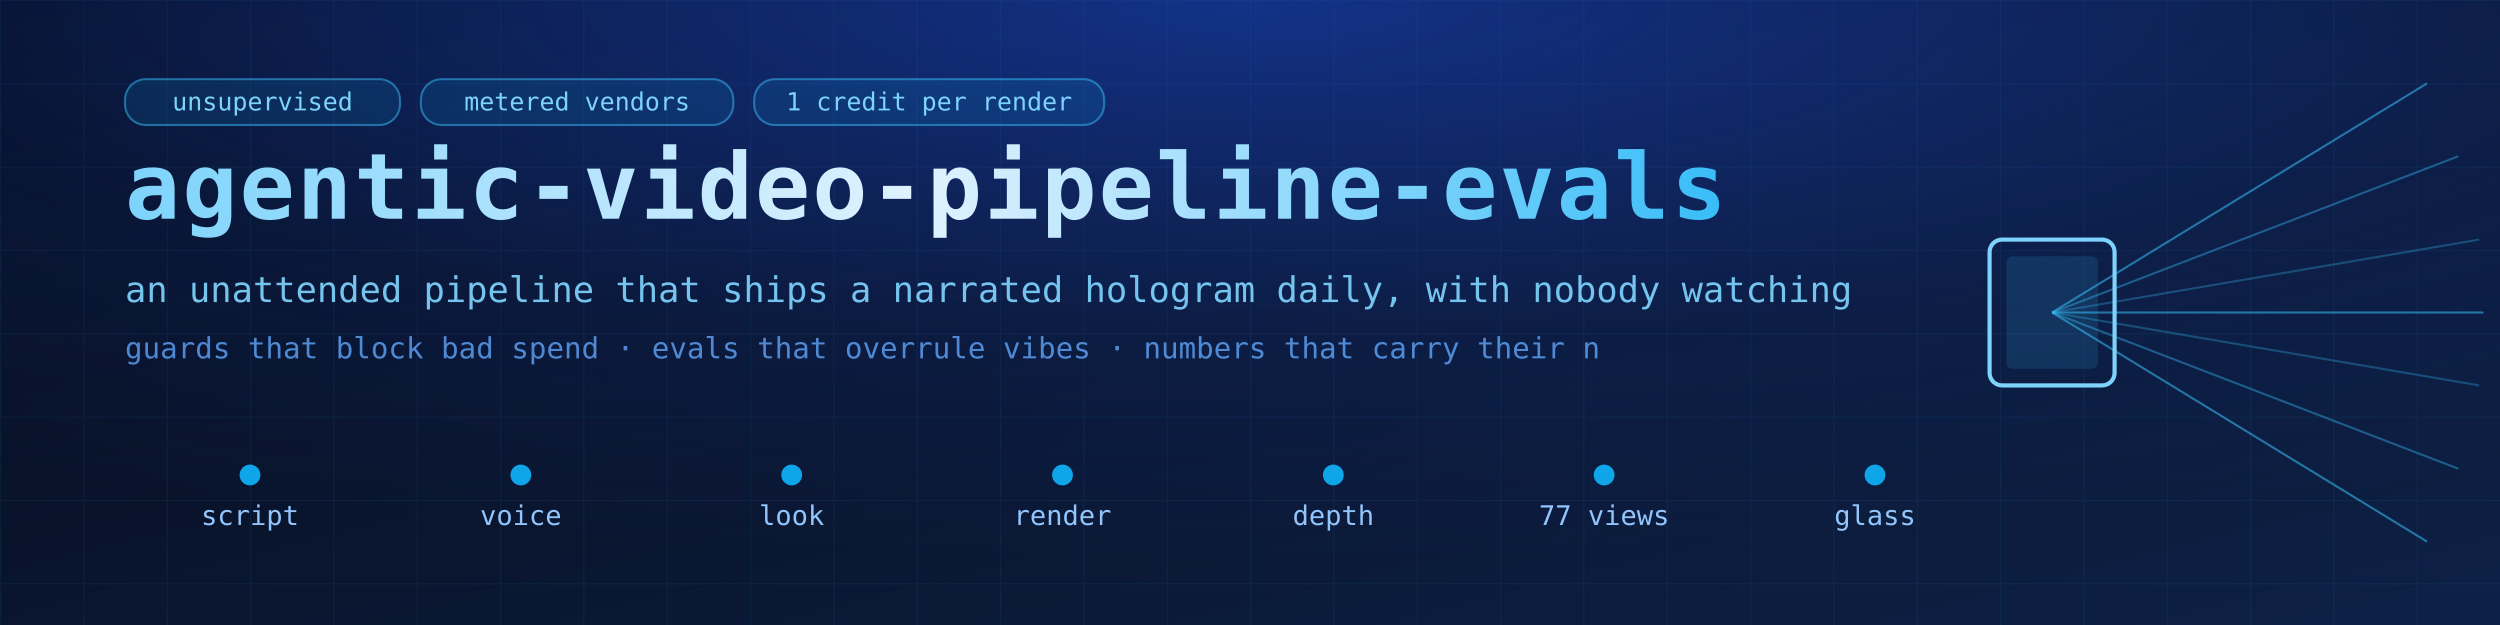
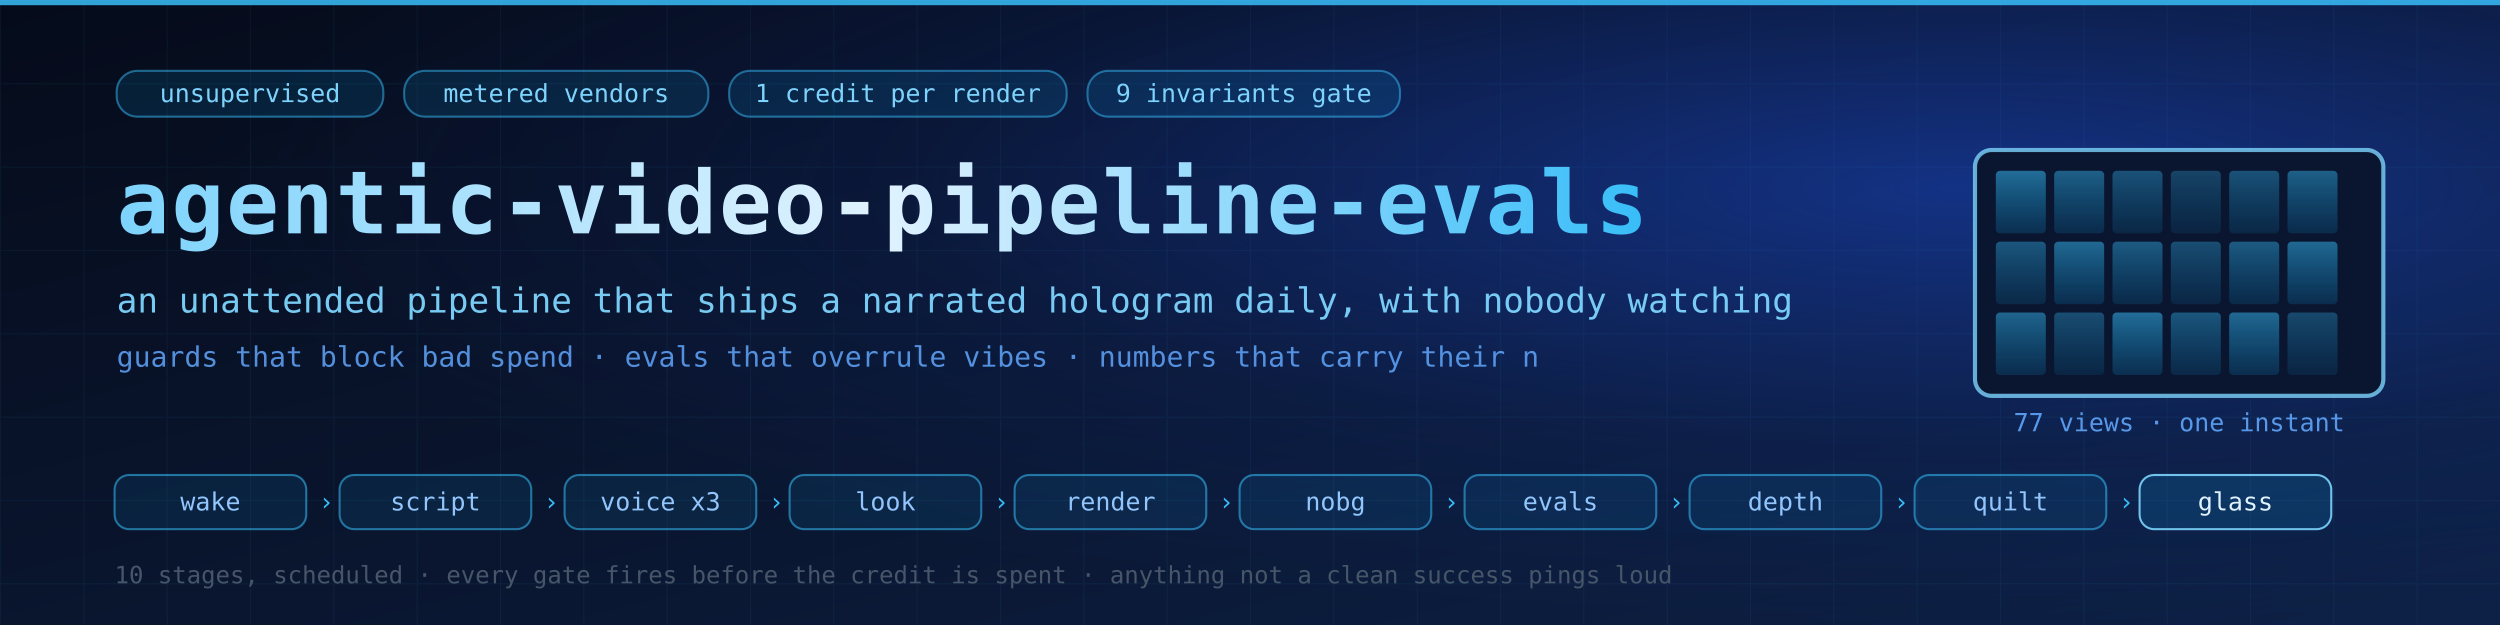
<svg xmlns="http://www.w3.org/2000/svg" width="1200" height="300" viewBox="0 0 1200 300" role="img" aria-label="agentic video pipeline evals">
  <defs>
    <linearGradient id="bg" x1="0" y1="0" x2="1" y2="1">
      <stop offset="0%" stop-color="#050b1a" />
      <stop offset="55%" stop-color="#0a1630" />
      <stop offset="100%" stop-color="#0d2147" />
    </linearGradient>
-     <linearGradient id="beam" x1="0" y1="0" x2="1" y2="0">
-       <stop offset="0%" stop-color="#38bdf8" stop-opacity="0" />
-       <stop offset="50%" stop-color="#38bdf8" stop-opacity=".9" />
-       <stop offset="100%" stop-color="#38bdf8" stop-opacity="0" />
-     </linearGradient>
    <linearGradient id="title" x1="0" y1="0" x2="1" y2="0">
      <stop offset="0%" stop-color="#7dd3fc" />
      <stop offset="50%" stop-color="#e0f2fe" />
      <stop offset="100%" stop-color="#38bdf8" />
    </linearGradient>
-     <radialGradient id="glow" cx="50%" cy="0%" r="90%">
-       <stop offset="0%" stop-color="#1d4ed8" stop-opacity=".55" />
-       <stop offset="60%" stop-color="#1d4ed8" stop-opacity=".12" />
+     <radialGradient id="glow" cx="78%" cy="30%" r="70%">
+       <stop offset="0%" stop-color="#1d4ed8" stop-opacity=".5" />
+       <stop offset="60%" stop-color="#1d4ed8" stop-opacity=".1" />
      <stop offset="100%" stop-color="#1d4ed8" stop-opacity="0" />
    </radialGradient>
    <pattern id="grid" width="40" height="40" patternUnits="userSpaceOnUse">
-       <path d="M 40 0 L 0 0 0 40" fill="none" stroke="#38bdf8" stroke-opacity=".07" stroke-width="1" />
+       <path d="M 40 0 L 0 0 0 40" fill="none" stroke="#38bdf8" stroke-opacity=".06" stroke-width="1" />
    </pattern>
+     <linearGradient id="tile" x1="0" y1="0" x2="0" y2="1">
+       <stop offset="0%" stop-color="#38bdf8" stop-opacity=".55" />
+       <stop offset="100%" stop-color="#0ea5e9" stop-opacity=".18" />
+     </linearGradient>
  </defs>
  <rect width="1200" height="300" fill="url(#bg)" />
  <rect width="1200" height="300" fill="url(#grid)" />
  <rect width="1200" height="300" fill="url(#glow)" />
-   <g stroke="#38bdf8" stroke-width="1">
-     <line x1="985" y1="150" x2="1165" y2="40" stroke-opacity=".55" />
-     <line x1="985" y1="150" x2="1180" y2="75" stroke-opacity=".40" />
-     <line x1="985" y1="150" x2="1190" y2="115" stroke-opacity=".30" />
-     <line x1="985" y1="150" x2="1192" y2="150" stroke-opacity=".55" />
-     <line x1="985" y1="150" x2="1190" y2="185" stroke-opacity=".30" />
-     <line x1="985" y1="150" x2="1180" y2="225" stroke-opacity=".40" />
-     <line x1="985" y1="150" x2="1165" y2="260" stroke-opacity=".55" />
+   <rect x="0" y="0" width="1200" height="2.5" fill="#38bdf8" opacity=".85" />
+   <g font-family="ui-monospace, SFMono-Regular, Menlo, monospace" font-size="12">
+     <rect x="56" y="34" rx="10" width="128" height="22" fill="#0ea5e9" fill-opacity=".13" stroke="#38bdf8" stroke-opacity=".5" />
+     <text x="120" y="49" fill="#7dd3fc" text-anchor="middle">unsupervised</text>
+     <rect x="194" y="34" rx="10" width="146" height="22" fill="#0ea5e9" fill-opacity=".13" stroke="#38bdf8" stroke-opacity=".5" />
+     <text x="267" y="49" fill="#7dd3fc" text-anchor="middle">metered vendors</text>
+     <rect x="350" y="34" rx="10" width="162" height="22" fill="#0ea5e9" fill-opacity=".13" stroke="#38bdf8" stroke-opacity=".5" />
+     <text x="431" y="49" fill="#7dd3fc" text-anchor="middle">1 credit per render</text>
+     <rect x="522" y="34" rx="10" width="150" height="22" fill="#0ea5e9" fill-opacity=".13" stroke="#38bdf8" stroke-opacity=".5" />
+     <text x="597" y="49" fill="#7dd3fc" text-anchor="middle">9 invariants gate</text>
  </g>
-   <rect x="955" y="115" width="60" height="70" rx="6" fill="none" stroke="#7dd3fc" stroke-width="2" />
-   <rect x="963" y="123" width="44" height="54" rx="3" fill="#38bdf8" fill-opacity=".14" />
-   <line x1="60" y1="228" x2="920" y2="228" stroke="url(#beam)" stroke-width="2" />
-   <g fill="#0ea5e9">
-     <circle cx="120" cy="228" r="5" />
-     <circle cx="250" cy="228" r="5" />
-     <circle cx="380" cy="228" r="5" />
-     <circle cx="510" cy="228" r="5" />
-     <circle cx="640" cy="228" r="5" />
-     <circle cx="770" cy="228" r="5" />
-     <circle cx="900" cy="228" r="5" />
+   <text x="56" y="112" font-family="ui-monospace, SFMono-Regular, Menlo, monospace" font-size="42" font-weight="700" fill="url(#title)" letter-spacing="1">agentic-video-pipeline-evals</text>
+   <text x="56" y="150" font-family="ui-monospace, SFMono-Regular, Menlo, monospace" font-size="16.5" fill="#7dd3fc" opacity=".95">an unattended pipeline that ships a narrated hologram daily, with nobody watching</text>
+   <text x="56" y="176" font-family="ui-monospace, SFMono-Regular, Menlo, monospace" font-size="13.5" fill="#60a5fa" opacity=".85">guards that block bad spend · evals that overrule vibes · numbers that carry their n</text>
+   <g>
+     <rect x="948" y="72" width="196" height="118" rx="8" fill="#0a1630" stroke="#7dd3fc" stroke-opacity=".8" stroke-width="2" />
+     <g>
+       <rect x="958" y="82" width="24" height="30" rx="2" fill="url(#tile)" opacity=".95" />
+       <rect x="986" y="82" width="24" height="30" rx="2" fill="url(#tile)" opacity=".8" />
+       <rect x="1014" y="82" width="24" height="30" rx="2" fill="url(#tile)" opacity=".65" />
+       <rect x="1042" y="82" width="24" height="30" rx="2" fill="url(#tile)" opacity=".5" />
+       <rect x="1070" y="82" width="24" height="30" rx="2" fill="url(#tile)" opacity=".65" />
+       <rect x="1098" y="82" width="24" height="30" rx="2" fill="url(#tile)" opacity=".8" />
+       <rect x="958" y="116" width="24" height="30" rx="2" fill="url(#tile)" opacity=".7" />
+       <rect x="986" y="116" width="24" height="30" rx="2" fill="url(#tile)" opacity=".9" />
+       <rect x="1014" y="116" width="24" height="30" rx="2" fill="url(#tile)" opacity=".75" />
+       <rect x="1042" y="116" width="24" height="30" rx="2" fill="url(#tile)" opacity=".6" />
+       <rect x="1070" y="116" width="24" height="30" rx="2" fill="url(#tile)" opacity=".75" />
+       <rect x="1098" y="116" width="24" height="30" rx="2" fill="url(#tile)" opacity=".9" />
+       <rect x="958" y="150" width="24" height="30" rx="2" fill="url(#tile)" opacity=".85" />
+       <rect x="986" y="150" width="24" height="30" rx="2" fill="url(#tile)" opacity=".6" />
+       <rect x="1014" y="150" width="24" height="30" rx="2" fill="url(#tile)" opacity=".95" />
+       <rect x="1042" y="150" width="24" height="30" rx="2" fill="url(#tile)" opacity=".7" />
+       <rect x="1070" y="150" width="24" height="30" rx="2" fill="url(#tile)" opacity=".9" />
+       <rect x="1098" y="150" width="24" height="30" rx="2" fill="url(#tile)" opacity=".55" />
+     </g>
+     <text x="1046" y="207" font-family="ui-monospace, Menlo, monospace" font-size="12" fill="#60a5fa" text-anchor="middle" opacity=".9">77 views · one instant</text>
  </g>
-   <g font-family="ui-monospace, SFMono-Regular, Menlo, monospace" font-size="13" fill="#93c5fd" text-anchor="middle">
-     <text x="120" y="252">script</text>
-     <text x="250" y="252">voice</text>
-     <text x="380" y="252">look</text>
-     <text x="510" y="252">render</text>
-     <text x="640" y="252">depth</text>
-     <text x="770" y="252">77 views</text>
-     <text x="900" y="252">glass</text>
+   <g font-family="ui-monospace, SFMono-Regular, Menlo, monospace" font-size="12">
+     <rect x="55" y="228" rx="7" width="92" height="26" fill="#0ea5e9" fill-opacity=".10" stroke="#38bdf8" stroke-opacity=".55" />
+     <text x="101" y="245" fill="#93c5fd" text-anchor="middle">wake</text>
+     <text x="153" y="245" fill="#38bdf8">›</text>
+     <rect x="163" y="228" rx="7" width="92" height="26" fill="#0ea5e9" fill-opacity=".10" stroke="#38bdf8" stroke-opacity=".55" />
+     <text x="209" y="245" fill="#93c5fd" text-anchor="middle">script</text>
+     <text x="261" y="245" fill="#38bdf8">›</text>
+     <rect x="271" y="228" rx="7" width="92" height="26" fill="#0ea5e9" fill-opacity=".10" stroke="#38bdf8" stroke-opacity=".55" />
+     <text x="317" y="245" fill="#93c5fd" text-anchor="middle">voice x3</text>
+     <text x="369" y="245" fill="#38bdf8">›</text>
+     <rect x="379" y="228" rx="7" width="92" height="26" fill="#0ea5e9" fill-opacity=".10" stroke="#38bdf8" stroke-opacity=".55" />
+     <text x="425" y="245" fill="#93c5fd" text-anchor="middle">look</text>
+     <text x="477" y="245" fill="#38bdf8">›</text>
+     <rect x="487" y="228" rx="7" width="92" height="26" fill="#0ea5e9" fill-opacity=".10" stroke="#38bdf8" stroke-opacity=".55" />
+     <text x="533" y="245" fill="#93c5fd" text-anchor="middle">render</text>
+     <text x="585" y="245" fill="#38bdf8">›</text>
+     <rect x="595" y="228" rx="7" width="92" height="26" fill="#0ea5e9" fill-opacity=".10" stroke="#38bdf8" stroke-opacity=".55" />
+     <text x="641" y="245" fill="#93c5fd" text-anchor="middle">nobg</text>
+     <text x="693" y="245" fill="#38bdf8">›</text>
+     <rect x="703" y="228" rx="7" width="92" height="26" fill="#0ea5e9" fill-opacity=".10" stroke="#38bdf8" stroke-opacity=".55" />
+     <text x="749" y="245" fill="#93c5fd" text-anchor="middle">evals</text>
+     <text x="801" y="245" fill="#38bdf8">›</text>
+     <rect x="811" y="228" rx="7" width="92" height="26" fill="#0ea5e9" fill-opacity=".10" stroke="#38bdf8" stroke-opacity=".55" />
+     <text x="857" y="245" fill="#93c5fd" text-anchor="middle">depth</text>
+     <text x="909" y="245" fill="#38bdf8">›</text>
+     <rect x="919" y="228" rx="7" width="92" height="26" fill="#0ea5e9" fill-opacity=".10" stroke="#38bdf8" stroke-opacity=".55" />
+     <text x="965" y="245" fill="#93c5fd" text-anchor="middle">quilt</text>
+     <text x="1017" y="245" fill="#38bdf8">›</text>
+     <rect x="1027" y="228" rx="7" width="92" height="26" fill="#0ea5e9" fill-opacity=".16" stroke="#7dd3fc" stroke-opacity=".9" />
+     <text x="1073" y="245" fill="#e0f2fe" text-anchor="middle">glass</text>
  </g>
-   <text x="60" y="105" font-family="ui-monospace, SFMono-Regular, Menlo, monospace" font-size="44" font-weight="700" fill="url(#title)" letter-spacing="1">agentic-video-pipeline-evals</text>
-   <text x="60" y="145" font-family="ui-monospace, SFMono-Regular, Menlo, monospace" font-size="17" fill="#7dd3fc" opacity=".92">an unattended pipeline that ships a narrated hologram daily, with nobody watching</text>
-   <text x="60" y="172" font-family="ui-monospace, SFMono-Regular, Menlo, monospace" font-size="14" fill="#60a5fa" opacity=".8">guards that block bad spend · evals that overrule vibes · numbers that carry their n</text>
-   <g font-family="ui-monospace, SFMono-Regular, Menlo, monospace" font-size="12">
-     <rect x="60" y="38" rx="10" width="132" height="22" fill="#0ea5e9" fill-opacity=".13" stroke="#38bdf8" stroke-opacity=".5" />
-     <text x="126" y="53" fill="#7dd3fc" text-anchor="middle">unsupervised</text>
-     <rect x="202" y="38" rx="10" width="150" height="22" fill="#0ea5e9" fill-opacity=".13" stroke="#38bdf8" stroke-opacity=".5" />
-     <text x="277" y="53" fill="#7dd3fc" text-anchor="middle">metered vendors</text>
-     <rect x="362" y="38" rx="10" width="168" height="22" fill="#0ea5e9" fill-opacity=".13" stroke="#38bdf8" stroke-opacity=".5" />
-     <text x="446" y="53" fill="#7dd3fc" text-anchor="middle">1 credit per render</text>
-   </g>
+   <text x="55" y="280" font-family="ui-monospace, Menlo, monospace" font-size="11.5" fill="#475569">10 stages, scheduled · every gate fires before the credit is spent · anything not a clean success pings loud</text>
</svg>
